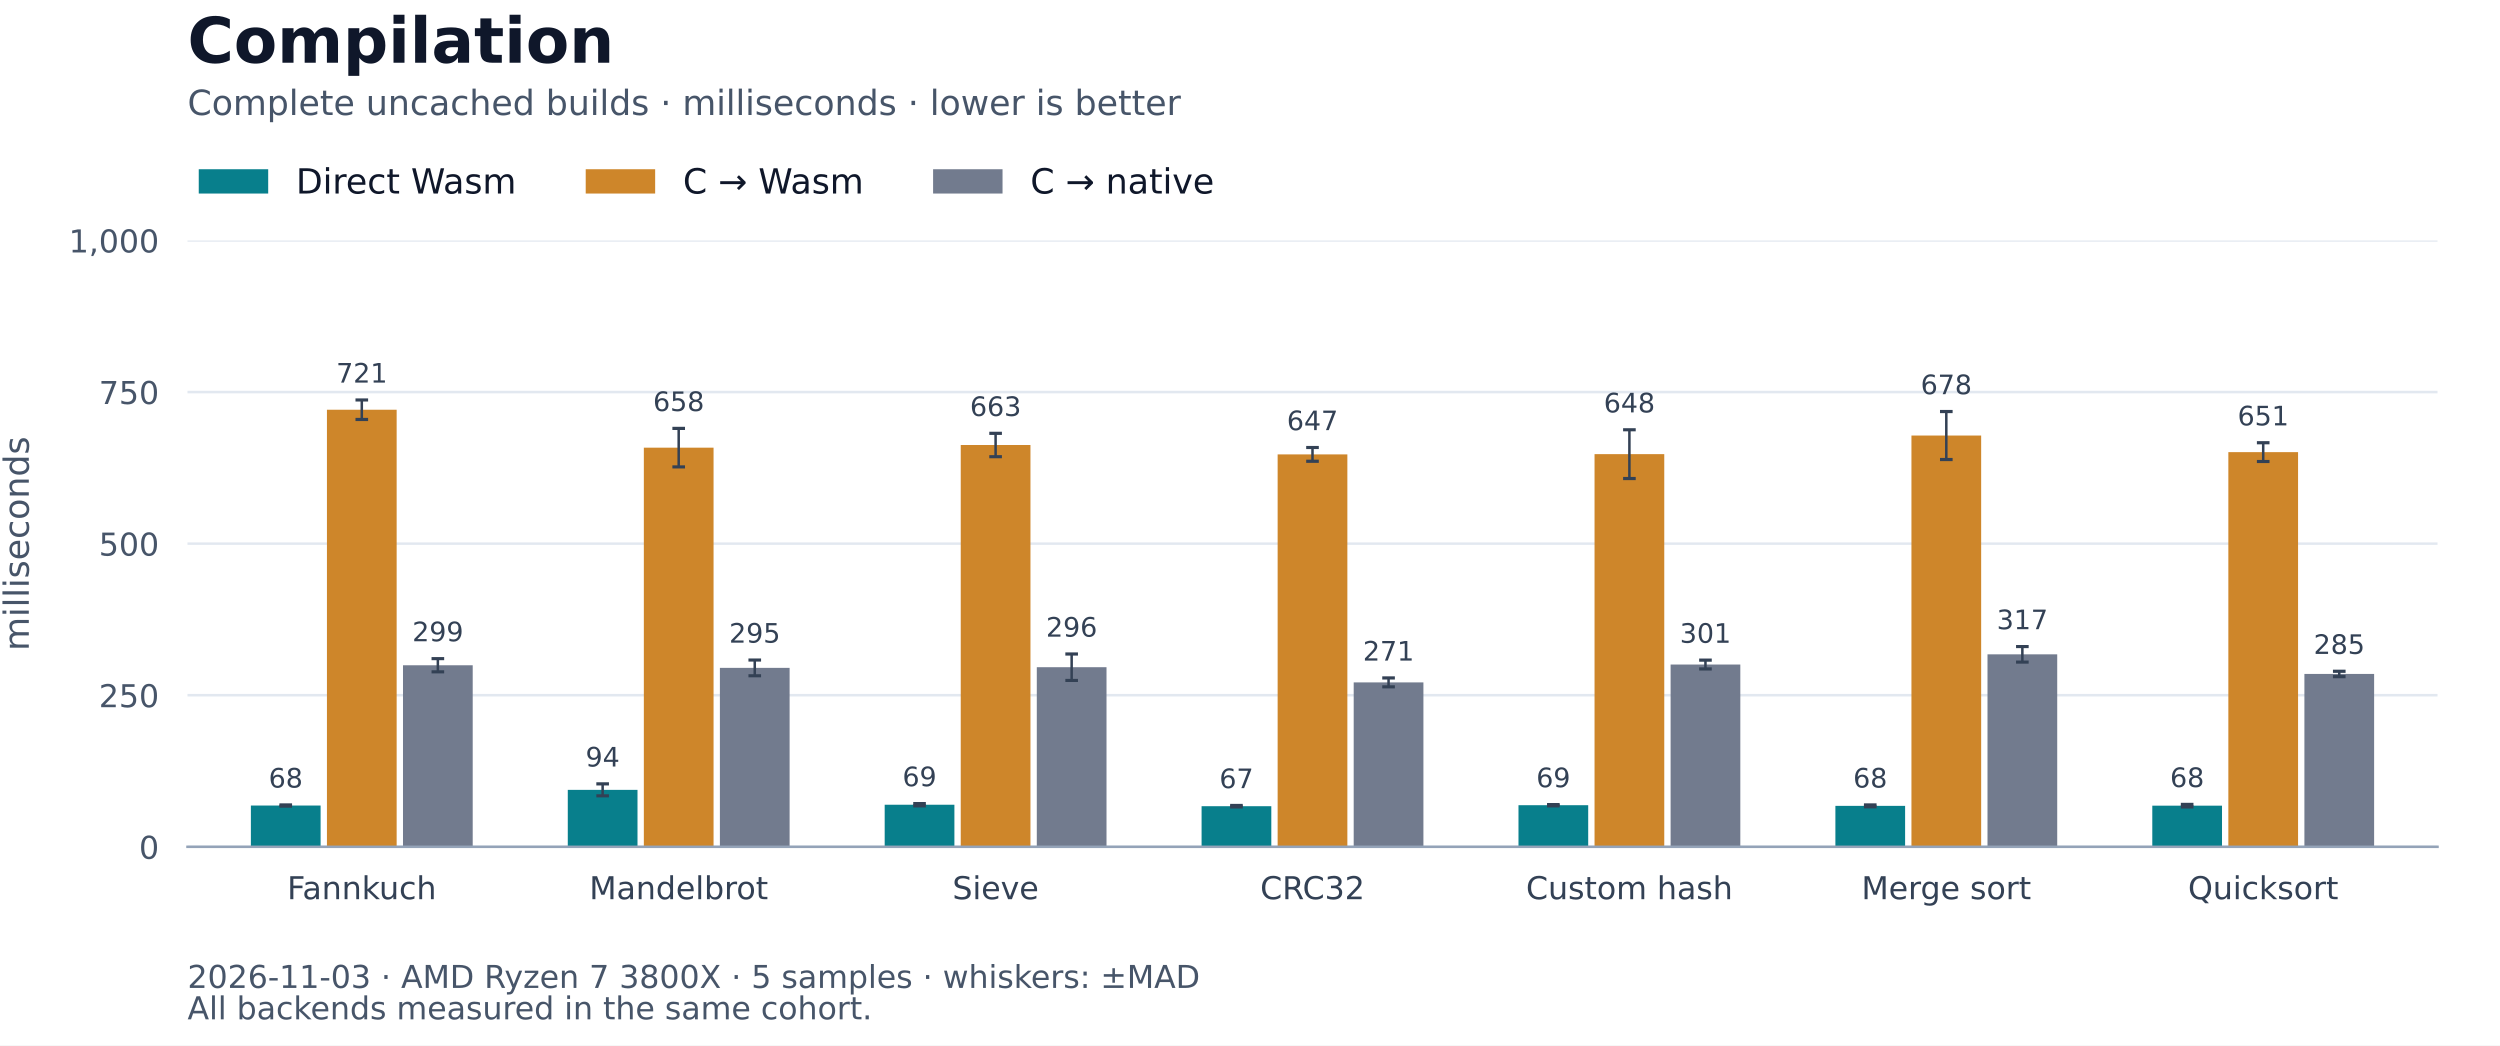
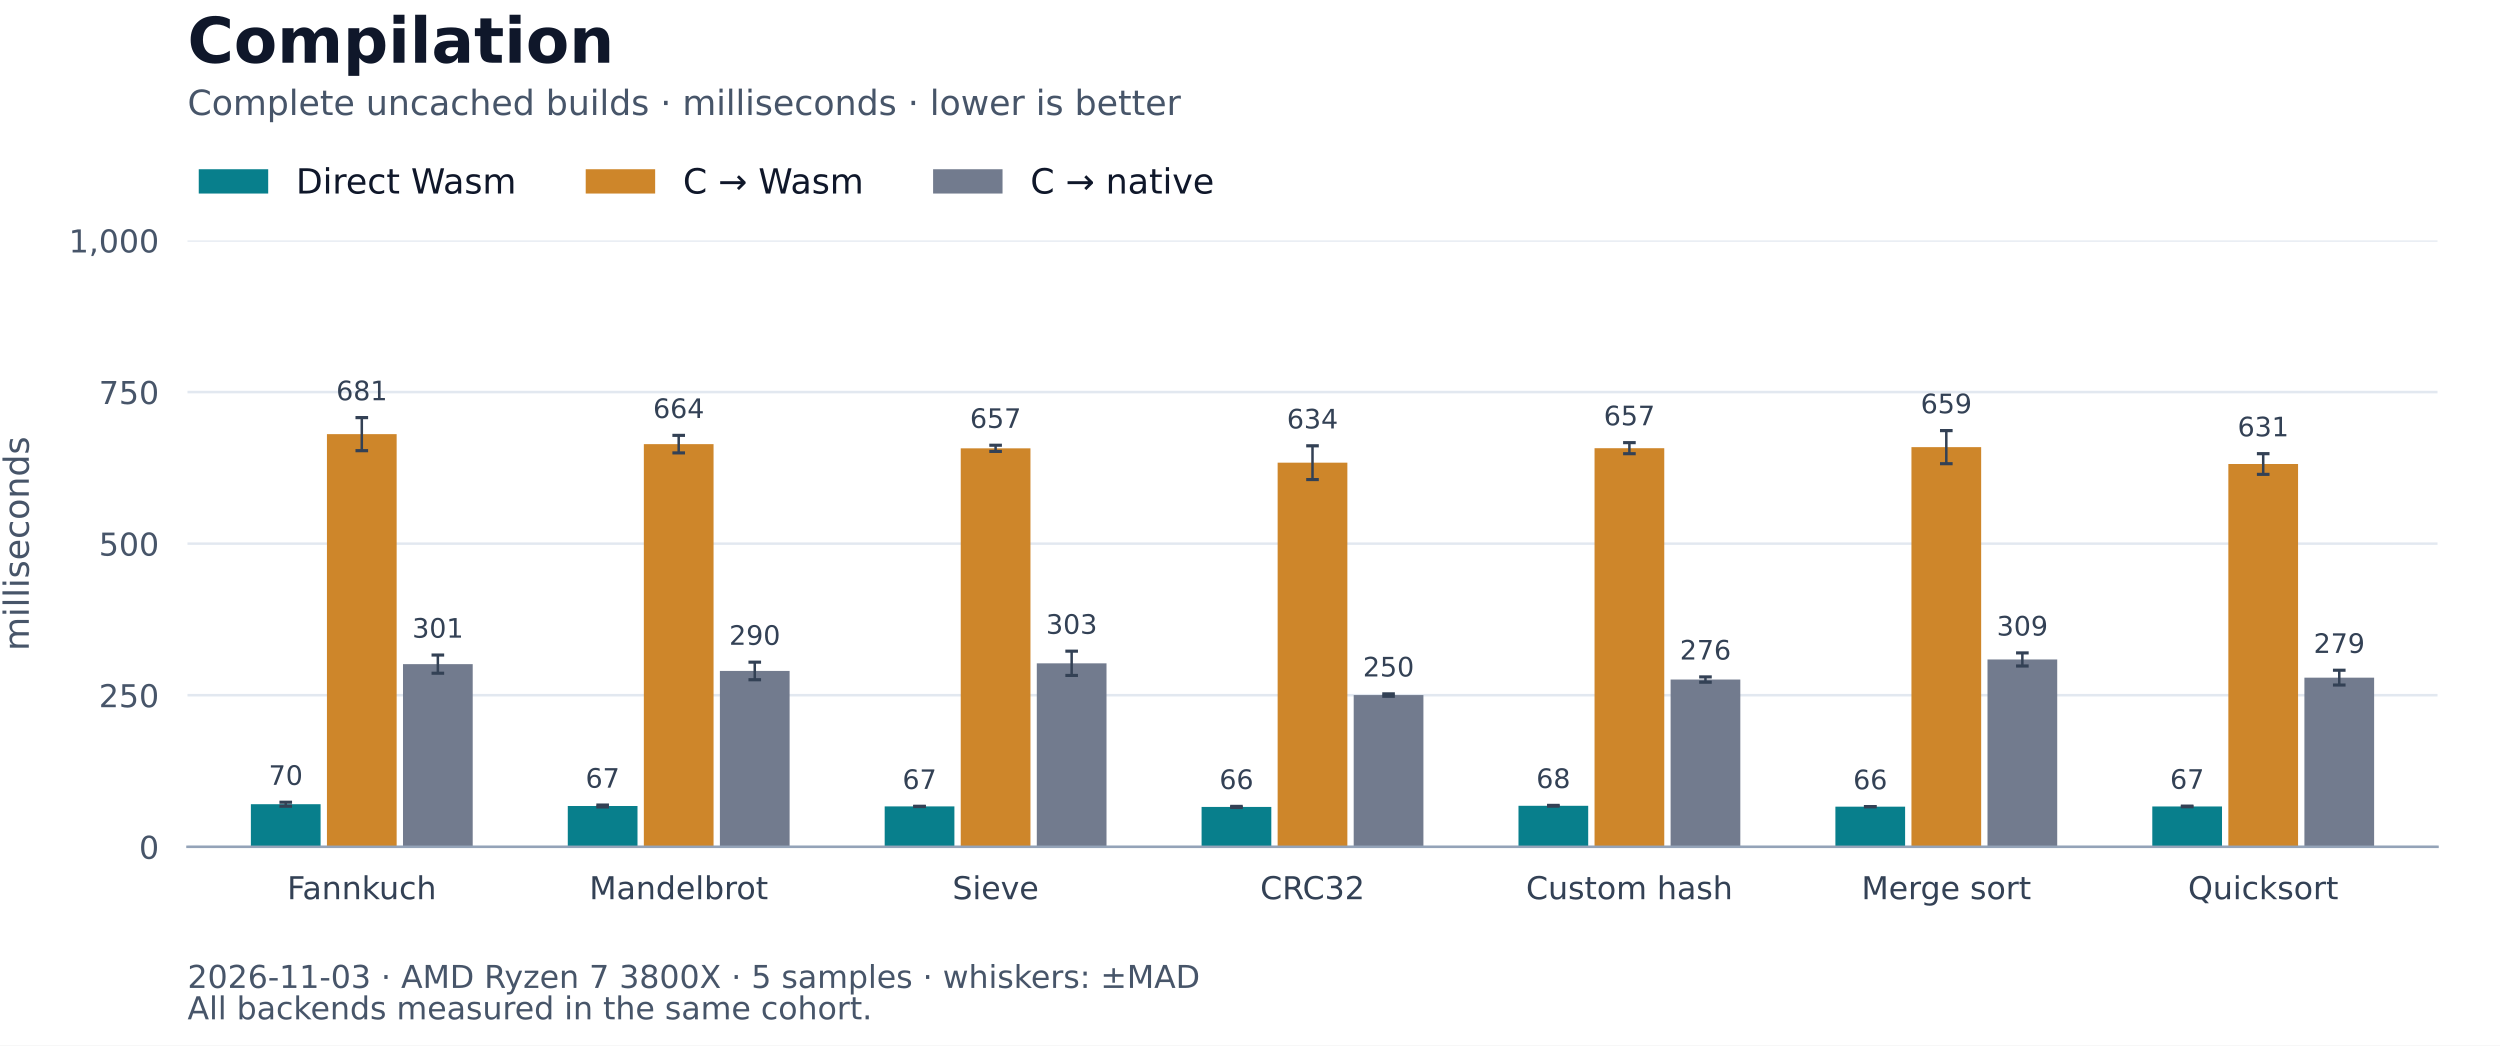
<svg xmlns="http://www.w3.org/2000/svg" xmlns:xlink="http://www.w3.org/1999/xlink" width="792pt" height="331.2pt" viewBox="0 0 792 331.2" version="1.1">
  <defs>
    <style type="text/css">*{stroke-linejoin: round; stroke-linecap: butt}</style>
  </defs>
  <g id="figure_1">
    <g id="patch_1">
      <path d="M 0 331.2 L 792 331.2 L 792 0 L 0 0 z " style="fill: #ffffff" />
    </g>
    <g id="axes_1">
      <g id="patch_2">
        <path d="M 59.4 268.272 L 772.2 268.272 L 772.2 76.176 L 59.4 76.176 z " style="fill: #ffffff" />
      </g>
      <g id="matplotlib.axis_1">
        <g id="xtick_1">
          <g id="line2d_1" />
          <g id="text_1">
            <text style="font-size: 10px; font-family: 'DejaVu Sans'; text-anchor: middle; fill: #334155" x="114.617" y="284.87" transform="rotate(-0 114.6169 284.8704)">Fannkuch</text>
          </g>
        </g>
        <g id="xtick_2">
          <g id="line2d_2" />
          <g id="text_2">
            <text style="font-size: 10px; font-family: 'DejaVu Sans'; text-anchor: middle; fill: #334155" x="215.011" y="284.87" transform="rotate(-0 215.0113 284.8704)">Mandelbrot</text>
          </g>
        </g>
        <g id="xtick_3">
          <g id="line2d_3" />
          <g id="text_3">
            <text style="font-size: 10px; font-family: 'DejaVu Sans'; text-anchor: middle; fill: #334155" x="315.406" y="284.87" transform="rotate(-0 315.4056 284.8704)">Sieve</text>
          </g>
        </g>
        <g id="xtick_4">
          <g id="line2d_4" />
          <g id="text_4">
            <text style="font-size: 10px; font-family: 'DejaVu Sans'; text-anchor: middle; fill: #334155" x="415.8" y="284.87" transform="rotate(-0 415.8 284.8697)">CRC32</text>
          </g>
        </g>
        <g id="xtick_5">
          <g id="line2d_5" />
          <g id="text_5">
            <text style="font-size: 10px; font-family: 'DejaVu Sans'; text-anchor: middle; fill: #334155" x="516.194" y="284.87" transform="rotate(-0 516.1944 284.8704)">Custom hash</text>
          </g>
        </g>
        <g id="xtick_6">
          <g id="line2d_6" />
          <g id="text_6">
            <text style="font-size: 10px; font-family: 'DejaVu Sans'; text-anchor: middle; fill: #334155" x="616.589" y="284.87" transform="rotate(-0 616.5887 284.8697)">Merge sort</text>
          </g>
        </g>
        <g id="xtick_7">
          <g id="line2d_7" />
          <g id="text_7">
            <text style="font-size: 10px; font-family: 'DejaVu Sans'; text-anchor: middle; fill: #334155" x="716.983" y="284.87" transform="rotate(-0 716.9831 284.8704)">Quicksort</text>
          </g>
        </g>
      </g>
      <g id="matplotlib.axis_2">
        <g id="ytick_1">
          <g id="line2d_8">
            <path d="M 59.4 268.272 L 772.2 268.272 " clip-path="url(#pcea0d187e5)" style="fill: none; stroke: #e2e8f0; stroke-width: 0.8; stroke-linecap: square" />
          </g>
          <g id="line2d_9" />
          <g id="text_8">
            <text style="font-size: 10px; font-family: 'DejaVu Sans'; text-anchor: end; fill: #475569" x="50.4" y="272.071" transform="rotate(-0 50.4 272.0708)">0</text>
          </g>
        </g>
        <g id="ytick_2">
          <g id="line2d_10">
            <path d="M 59.4 220.248 L 772.2 220.248 " clip-path="url(#pcea0d187e5)" style="fill: none; stroke: #e2e8f0; stroke-width: 0.8; stroke-linecap: square" />
          </g>
          <g id="line2d_11" />
          <g id="text_9">
            <text style="font-size: 10px; font-family: 'DejaVu Sans'; text-anchor: end; fill: #475569" x="50.4" y="224.047" transform="rotate(-0 50.4 224.0468)">250</text>
          </g>
        </g>
        <g id="ytick_3">
          <g id="line2d_12">
            <path d="M 59.4 172.224 L 772.2 172.224 " clip-path="url(#pcea0d187e5)" style="fill: none; stroke: #e2e8f0; stroke-width: 0.8; stroke-linecap: square" />
          </g>
          <g id="line2d_13" />
          <g id="text_10">
            <text style="font-size: 10px; font-family: 'DejaVu Sans'; text-anchor: end; fill: #475569" x="50.4" y="176.023" transform="rotate(-0 50.4 176.0228)">500</text>
          </g>
        </g>
        <g id="ytick_4">
          <g id="line2d_14">
            <path d="M 59.4 124.2 L 772.2 124.2 " clip-path="url(#pcea0d187e5)" style="fill: none; stroke: #e2e8f0; stroke-width: 0.8; stroke-linecap: square" />
          </g>
          <g id="line2d_15" />
          <g id="text_11">
            <text style="font-size: 10px; font-family: 'DejaVu Sans'; text-anchor: end; fill: #475569" x="50.4" y="127.999" transform="rotate(-0 50.4 127.9988)">750</text>
          </g>
        </g>
        <g id="ytick_5">
          <g id="line2d_16">
            <path d="M 59.4 76.176 L 772.2 76.176 " clip-path="url(#pcea0d187e5)" style="fill: none; stroke: #e2e8f0; stroke-width: 0.8; stroke-linecap: square" />
          </g>
          <g id="line2d_17" />
          <g id="text_12">
            <text style="font-size: 10px; font-family: 'DejaVu Sans'; text-anchor: end; fill: #475569" x="50.4" y="79.975" transform="rotate(-0 50.4 79.97483)">1,000</text>
          </g>
        </g>
        <g id="text_13">
          <text style="font-size: 11px; font-family: 'DejaVu Sans'; text-anchor: middle; fill: #475569" x="9.129" y="172.224" transform="rotate(-90 9.129297 172.224)">milliseconds</text>
        </g>
      </g>
      <g id="patch_3">
-         <path d="M 79.479 268.272 L 101.566 268.272 L 101.566 255.195 L 79.479 255.195 z " clip-path="url(#pcea0d187e5)" style="fill: #087f8c" />
+         <path d="M 79.479 268.272 L 101.566 268.272 L 101.566 254.777 L 79.479 254.777 z " clip-path="url(#pcea0d187e5)" style="fill: #087f8c" />
      </g>
      <g id="patch_4">
-         <path d="M 179.873 268.272 L 201.96 268.272 L 201.96 250.226 L 179.873 250.226 z " clip-path="url(#pcea0d187e5)" style="fill: #087f8c" />
+         <path d="M 179.873 268.272 L 201.96 268.272 L 201.96 255.343 L 179.873 255.343 z " clip-path="url(#pcea0d187e5)" style="fill: #087f8c" />
      </g>
      <g id="patch_5">
-         <path d="M 280.268 268.272 L 302.354 268.272 L 302.354 254.937 L 280.268 254.937 z " clip-path="url(#pcea0d187e5)" style="fill: #087f8c" />
+         <path d="M 280.268 268.272 L 302.354 268.272 L 302.354 255.476 L 280.268 255.476 z " clip-path="url(#pcea0d187e5)" style="fill: #087f8c" />
      </g>
      <g id="patch_6">
-         <path d="M 380.662 268.272 L 402.749 268.272 L 402.749 255.403 L 380.662 255.403 z " clip-path="url(#pcea0d187e5)" style="fill: #087f8c" />
+         <path d="M 380.662 268.272 L 402.749 268.272 L 402.749 255.635 L 380.662 255.635 z " clip-path="url(#pcea0d187e5)" style="fill: #087f8c" />
      </g>
      <g id="patch_7">
-         <path d="M 481.056 268.272 L 503.143 268.272 L 503.143 255.091 L 481.056 255.091 z " clip-path="url(#pcea0d187e5)" style="fill: #087f8c" />
+         <path d="M 481.056 268.272 L 503.143 268.272 L 503.143 255.268 L 481.056 255.268 z " clip-path="url(#pcea0d187e5)" style="fill: #087f8c" />
      </g>
      <g id="patch_8">
-         <path d="M 581.451 268.272 L 603.537 268.272 L 603.537 255.297 L 581.451 255.297 z " clip-path="url(#pcea0d187e5)" style="fill: #087f8c" />
+         <path d="M 581.451 268.272 L 603.537 268.272 L 603.537 255.546 L 581.451 255.546 z " clip-path="url(#pcea0d187e5)" style="fill: #087f8c" />
      </g>
      <g id="patch_9">
-         <path d="M 681.845 268.272 L 703.932 268.272 L 703.932 255.236 L 681.845 255.236 z " clip-path="url(#pcea0d187e5)" style="fill: #087f8c" />
+         <path d="M 681.845 268.272 L 703.932 268.272 L 703.932 255.481 L 681.845 255.481 z " clip-path="url(#pcea0d187e5)" style="fill: #087f8c" />
      </g>
      <g id="patch_10">
-         <path d="M 103.574 268.272 L 125.66 268.272 L 125.66 129.795 L 103.574 129.795 z " clip-path="url(#pcea0d187e5)" style="fill: #ce862a" />
+         <path d="M 103.574 268.272 L 125.66 268.272 L 125.66 137.536 L 103.574 137.536 z " clip-path="url(#pcea0d187e5)" style="fill: #ce862a" />
      </g>
      <g id="patch_11">
-         <path d="M 203.968 268.272 L 226.055 268.272 L 226.055 141.812 L 203.968 141.812 z " clip-path="url(#pcea0d187e5)" style="fill: #ce862a" />
+         <path d="M 203.968 268.272 L 226.055 268.272 L 226.055 140.698 L 203.968 140.698 z " clip-path="url(#pcea0d187e5)" style="fill: #ce862a" />
      </g>
      <g id="patch_12">
-         <path d="M 304.362 268.272 L 326.449 268.272 L 326.449 140.981 L 304.362 140.981 z " clip-path="url(#pcea0d187e5)" style="fill: #ce862a" />
+         <path d="M 304.362 268.272 L 326.449 268.272 L 326.449 142.035 L 304.362 142.035 z " clip-path="url(#pcea0d187e5)" style="fill: #ce862a" />
      </g>
      <g id="patch_13">
-         <path d="M 404.757 268.272 L 426.843 268.272 L 426.843 143.951 L 404.757 143.951 z " clip-path="url(#pcea0d187e5)" style="fill: #ce862a" />
+         <path d="M 404.757 268.272 L 426.843 268.272 L 426.843 146.577 L 404.757 146.577 z " clip-path="url(#pcea0d187e5)" style="fill: #ce862a" />
      </g>
      <g id="patch_14">
-         <path d="M 505.151 268.272 L 527.238 268.272 L 527.238 143.876 L 505.151 143.876 z " clip-path="url(#pcea0d187e5)" style="fill: #ce862a" />
+         <path d="M 505.151 268.272 L 527.238 268.272 L 527.238 141.979 L 505.151 141.979 z " clip-path="url(#pcea0d187e5)" style="fill: #ce862a" />
      </g>
      <g id="patch_15">
-         <path d="M 605.545 268.272 L 627.632 268.272 L 627.632 137.976 L 605.545 137.976 z " clip-path="url(#pcea0d187e5)" style="fill: #ce862a" />
+         <path d="M 605.545 268.272 L 627.632 268.272 L 627.632 141.659 L 605.545 141.659 z " clip-path="url(#pcea0d187e5)" style="fill: #ce862a" />
      </g>
      <g id="patch_16">
-         <path d="M 705.94 268.272 L 728.026 268.272 L 728.026 143.231 L 705.94 143.231 z " clip-path="url(#pcea0d187e5)" style="fill: #ce862a" />
+         <path d="M 705.94 268.272 L 728.026 268.272 L 728.026 146.999 L 705.94 146.999 z " clip-path="url(#pcea0d187e5)" style="fill: #ce862a" />
      </g>
      <g id="patch_17">
-         <path d="M 127.668 268.272 L 149.755 268.272 L 149.755 210.747 L 127.668 210.747 z " clip-path="url(#pcea0d187e5)" style="fill: #727b8e" />
+         <path d="M 127.668 268.272 L 149.755 268.272 L 149.755 210.398 L 127.668 210.398 z " clip-path="url(#pcea0d187e5)" style="fill: #727b8e" />
      </g>
      <g id="patch_18">
-         <path d="M 228.063 268.272 L 250.149 268.272 L 250.149 211.589 L 228.063 211.589 z " clip-path="url(#pcea0d187e5)" style="fill: #727b8e" />
+         <path d="M 228.063 268.272 L 250.149 268.272 L 250.149 212.559 L 228.063 212.559 z " clip-path="url(#pcea0d187e5)" style="fill: #727b8e" />
      </g>
      <g id="patch_19">
-         <path d="M 328.457 268.272 L 350.544 268.272 L 350.544 211.374 L 328.457 211.374 z " clip-path="url(#pcea0d187e5)" style="fill: #727b8e" />
+         <path d="M 328.457 268.272 L 350.544 268.272 L 350.544 210.135 L 328.457 210.135 z " clip-path="url(#pcea0d187e5)" style="fill: #727b8e" />
      </g>
      <g id="patch_20">
-         <path d="M 428.851 268.272 L 450.938 268.272 L 450.938 216.175 L 428.851 216.175 z " clip-path="url(#pcea0d187e5)" style="fill: #727b8e" />
+         <path d="M 428.851 268.272 L 450.938 268.272 L 450.938 220.191 L 428.851 220.191 z " clip-path="url(#pcea0d187e5)" style="fill: #727b8e" />
      </g>
      <g id="patch_21">
-         <path d="M 529.246 268.272 L 551.332 268.272 L 551.332 210.524 L 529.246 210.524 z " clip-path="url(#pcea0d187e5)" style="fill: #727b8e" />
+         <path d="M 529.246 268.272 L 551.332 268.272 L 551.332 215.284 L 529.246 215.284 z " clip-path="url(#pcea0d187e5)" style="fill: #727b8e" />
      </g>
      <g id="patch_22">
-         <path d="M 629.64 268.272 L 651.727 268.272 L 651.727 207.293 L 629.64 207.293 z " clip-path="url(#pcea0d187e5)" style="fill: #727b8e" />
+         <path d="M 629.64 268.272 L 651.727 268.272 L 651.727 208.913 L 629.64 208.913 z " clip-path="url(#pcea0d187e5)" style="fill: #727b8e" />
      </g>
      <g id="patch_23">
-         <path d="M 730.034 268.272 L 752.121 268.272 L 752.121 213.511 L 730.034 213.511 z " clip-path="url(#pcea0d187e5)" style="fill: #727b8e" />
+         <path d="M 730.034 268.272 L 752.121 268.272 L 752.121 214.679 L 730.034 214.679 z " clip-path="url(#pcea0d187e5)" style="fill: #727b8e" />
      </g>
      <g id="LineCollection_1">
-         <path d="M 90.522 255.392 L 90.522 254.998 " clip-path="url(#pcea0d187e5)" style="fill: none; stroke: #334155; stroke-width: 0.8" />
-         <path d="M 190.917 252.119 L 190.917 248.332 " clip-path="url(#pcea0d187e5)" style="fill: none; stroke: #334155; stroke-width: 0.8" />
-         <path d="M 291.311 255.307 L 291.311 254.568 " clip-path="url(#pcea0d187e5)" style="fill: none; stroke: #334155; stroke-width: 0.8" />
-         <path d="M 391.705 255.634 L 391.705 255.172 " clip-path="url(#pcea0d187e5)" style="fill: none; stroke: #334155; stroke-width: 0.8" />
-         <path d="M 492.1 255.296 L 492.1 254.886 " clip-path="url(#pcea0d187e5)" style="fill: none; stroke: #334155; stroke-width: 0.8" />
-         <path d="M 592.494 255.603 L 592.494 254.992 " clip-path="url(#pcea0d187e5)" style="fill: none; stroke: #334155; stroke-width: 0.8" />
-         <path d="M 692.888 255.639 L 692.888 254.834 " clip-path="url(#pcea0d187e5)" style="fill: none; stroke: #334155; stroke-width: 0.8" />
+         <path d="M 90.522 255.407 L 90.522 254.148 " clip-path="url(#pcea0d187e5)" style="fill: none; stroke: #334155; stroke-width: 0.8" />
+         <path d="M 190.917 255.642 L 190.917 255.043 " clip-path="url(#pcea0d187e5)" style="fill: none; stroke: #334155; stroke-width: 0.8" />
+         <path d="M 291.311 255.512 L 291.311 255.44 " clip-path="url(#pcea0d187e5)" style="fill: none; stroke: #334155; stroke-width: 0.8" />
+         <path d="M 391.705 255.819 L 391.705 255.452 " clip-path="url(#pcea0d187e5)" style="fill: none; stroke: #334155; stroke-width: 0.8" />
+         <path d="M 492.1 255.398 L 492.1 255.138 " clip-path="url(#pcea0d187e5)" style="fill: none; stroke: #334155; stroke-width: 0.8" />
+         <path d="M 592.494 255.562 L 592.494 255.531 " clip-path="url(#pcea0d187e5)" style="fill: none; stroke: #334155; stroke-width: 0.8" />
+         <path d="M 692.888 255.583 L 692.888 255.378 " clip-path="url(#pcea0d187e5)" style="fill: none; stroke: #334155; stroke-width: 0.8" />
      </g>
      <g id="line2d_18">
        <defs>
          <path id="m9f9b9ee627" d="M 2 0 L -2 -0 " style="stroke: #334155" />
        </defs>
        <g clip-path="url(#pcea0d187e5)">
-           <use xlink:href="#m9f9b9ee627" x="90.522" y="255.392" style="fill: #1f77b4; stroke: #334155" />
-           <use xlink:href="#m9f9b9ee627" x="190.917" y="252.119" style="fill: #1f77b4; stroke: #334155" />
-           <use xlink:href="#m9f9b9ee627" x="291.311" y="255.307" style="fill: #1f77b4; stroke: #334155" />
-           <use xlink:href="#m9f9b9ee627" x="391.705" y="255.634" style="fill: #1f77b4; stroke: #334155" />
-           <use xlink:href="#m9f9b9ee627" x="492.1" y="255.296" style="fill: #1f77b4; stroke: #334155" />
-           <use xlink:href="#m9f9b9ee627" x="592.494" y="255.603" style="fill: #1f77b4; stroke: #334155" />
-           <use xlink:href="#m9f9b9ee627" x="692.888" y="255.639" style="fill: #1f77b4; stroke: #334155" />
+           <use xlink:href="#m9f9b9ee627" x="90.522" y="255.407" style="fill: #1f77b4; stroke: #334155" />
+           <use xlink:href="#m9f9b9ee627" x="190.917" y="255.642" style="fill: #1f77b4; stroke: #334155" />
+           <use xlink:href="#m9f9b9ee627" x="291.311" y="255.512" style="fill: #1f77b4; stroke: #334155" />
+           <use xlink:href="#m9f9b9ee627" x="391.705" y="255.819" style="fill: #1f77b4; stroke: #334155" />
+           <use xlink:href="#m9f9b9ee627" x="492.1" y="255.398" style="fill: #1f77b4; stroke: #334155" />
+           <use xlink:href="#m9f9b9ee627" x="592.494" y="255.562" style="fill: #1f77b4; stroke: #334155" />
+           <use xlink:href="#m9f9b9ee627" x="692.888" y="255.583" style="fill: #1f77b4; stroke: #334155" />
        </g>
      </g>
      <g id="line2d_19">
        <g clip-path="url(#pcea0d187e5)">
-           <use xlink:href="#m9f9b9ee627" x="90.522" y="254.998" style="fill: #1f77b4; stroke: #334155" />
-           <use xlink:href="#m9f9b9ee627" x="190.917" y="248.332" style="fill: #1f77b4; stroke: #334155" />
-           <use xlink:href="#m9f9b9ee627" x="291.311" y="254.568" style="fill: #1f77b4; stroke: #334155" />
-           <use xlink:href="#m9f9b9ee627" x="391.705" y="255.172" style="fill: #1f77b4; stroke: #334155" />
-           <use xlink:href="#m9f9b9ee627" x="492.1" y="254.886" style="fill: #1f77b4; stroke: #334155" />
-           <use xlink:href="#m9f9b9ee627" x="592.494" y="254.992" style="fill: #1f77b4; stroke: #334155" />
-           <use xlink:href="#m9f9b9ee627" x="692.888" y="254.834" style="fill: #1f77b4; stroke: #334155" />
+           <use xlink:href="#m9f9b9ee627" x="90.522" y="254.148" style="fill: #1f77b4; stroke: #334155" />
+           <use xlink:href="#m9f9b9ee627" x="190.917" y="255.043" style="fill: #1f77b4; stroke: #334155" />
+           <use xlink:href="#m9f9b9ee627" x="291.311" y="255.44" style="fill: #1f77b4; stroke: #334155" />
+           <use xlink:href="#m9f9b9ee627" x="391.705" y="255.452" style="fill: #1f77b4; stroke: #334155" />
+           <use xlink:href="#m9f9b9ee627" x="492.1" y="255.138" style="fill: #1f77b4; stroke: #334155" />
+           <use xlink:href="#m9f9b9ee627" x="592.494" y="255.531" style="fill: #1f77b4; stroke: #334155" />
+           <use xlink:href="#m9f9b9ee627" x="692.888" y="255.378" style="fill: #1f77b4; stroke: #334155" />
        </g>
      </g>
      <g id="LineCollection_2">
-         <path d="M 114.617 132.884 L 114.617 126.705 " clip-path="url(#pcea0d187e5)" style="fill: none; stroke: #334155; stroke-width: 0.8" />
-         <path d="M 215.011 147.908 L 215.011 135.716 " clip-path="url(#pcea0d187e5)" style="fill: none; stroke: #334155; stroke-width: 0.8" />
-         <path d="M 315.406 144.679 L 315.406 137.282 " clip-path="url(#pcea0d187e5)" style="fill: none; stroke: #334155; stroke-width: 0.8" />
-         <path d="M 415.8 146.128 L 415.8 141.773 " clip-path="url(#pcea0d187e5)" style="fill: none; stroke: #334155; stroke-width: 0.8" />
-         <path d="M 516.194 151.603 L 516.194 136.149 " clip-path="url(#pcea0d187e5)" style="fill: none; stroke: #334155; stroke-width: 0.8" />
-         <path d="M 616.589 145.579 L 616.589 130.373 " clip-path="url(#pcea0d187e5)" style="fill: none; stroke: #334155; stroke-width: 0.8" />
-         <path d="M 716.983 146.204 L 716.983 140.257 " clip-path="url(#pcea0d187e5)" style="fill: none; stroke: #334155; stroke-width: 0.8" />
+         <path d="M 114.617 142.774 L 114.617 132.297 " clip-path="url(#pcea0d187e5)" style="fill: none; stroke: #334155; stroke-width: 0.8" />
+         <path d="M 215.011 143.476 L 215.011 137.92 " clip-path="url(#pcea0d187e5)" style="fill: none; stroke: #334155; stroke-width: 0.8" />
+         <path d="M 315.406 143.017 L 315.406 141.053 " clip-path="url(#pcea0d187e5)" style="fill: none; stroke: #334155; stroke-width: 0.8" />
+         <path d="M 415.8 151.923 L 415.8 141.231 " clip-path="url(#pcea0d187e5)" style="fill: none; stroke: #334155; stroke-width: 0.8" />
+         <path d="M 516.194 143.735 L 516.194 140.224 " clip-path="url(#pcea0d187e5)" style="fill: none; stroke: #334155; stroke-width: 0.8" />
+         <path d="M 616.589 146.901 L 616.589 136.416 " clip-path="url(#pcea0d187e5)" style="fill: none; stroke: #334155; stroke-width: 0.8" />
+         <path d="M 716.983 150.278 L 716.983 143.72 " clip-path="url(#pcea0d187e5)" style="fill: none; stroke: #334155; stroke-width: 0.8" />
      </g>
      <g id="line2d_20">
        <g clip-path="url(#pcea0d187e5)">
-           <use xlink:href="#m9f9b9ee627" x="114.617" y="132.884" style="fill: #1f77b4; stroke: #334155" />
-           <use xlink:href="#m9f9b9ee627" x="215.011" y="147.908" style="fill: #1f77b4; stroke: #334155" />
-           <use xlink:href="#m9f9b9ee627" x="315.406" y="144.679" style="fill: #1f77b4; stroke: #334155" />
-           <use xlink:href="#m9f9b9ee627" x="415.8" y="146.128" style="fill: #1f77b4; stroke: #334155" />
-           <use xlink:href="#m9f9b9ee627" x="516.194" y="151.603" style="fill: #1f77b4; stroke: #334155" />
-           <use xlink:href="#m9f9b9ee627" x="616.589" y="145.579" style="fill: #1f77b4; stroke: #334155" />
-           <use xlink:href="#m9f9b9ee627" x="716.983" y="146.204" style="fill: #1f77b4; stroke: #334155" />
+           <use xlink:href="#m9f9b9ee627" x="114.617" y="142.774" style="fill: #1f77b4; stroke: #334155" />
+           <use xlink:href="#m9f9b9ee627" x="215.011" y="143.476" style="fill: #1f77b4; stroke: #334155" />
+           <use xlink:href="#m9f9b9ee627" x="315.406" y="143.017" style="fill: #1f77b4; stroke: #334155" />
+           <use xlink:href="#m9f9b9ee627" x="415.8" y="151.923" style="fill: #1f77b4; stroke: #334155" />
+           <use xlink:href="#m9f9b9ee627" x="516.194" y="143.735" style="fill: #1f77b4; stroke: #334155" />
+           <use xlink:href="#m9f9b9ee627" x="616.589" y="146.901" style="fill: #1f77b4; stroke: #334155" />
+           <use xlink:href="#m9f9b9ee627" x="716.983" y="150.278" style="fill: #1f77b4; stroke: #334155" />
        </g>
      </g>
      <g id="line2d_21">
        <g clip-path="url(#pcea0d187e5)">
-           <use xlink:href="#m9f9b9ee627" x="114.617" y="126.705" style="fill: #1f77b4; stroke: #334155" />
-           <use xlink:href="#m9f9b9ee627" x="215.011" y="135.716" style="fill: #1f77b4; stroke: #334155" />
-           <use xlink:href="#m9f9b9ee627" x="315.406" y="137.282" style="fill: #1f77b4; stroke: #334155" />
-           <use xlink:href="#m9f9b9ee627" x="415.8" y="141.773" style="fill: #1f77b4; stroke: #334155" />
-           <use xlink:href="#m9f9b9ee627" x="516.194" y="136.149" style="fill: #1f77b4; stroke: #334155" />
-           <use xlink:href="#m9f9b9ee627" x="616.589" y="130.373" style="fill: #1f77b4; stroke: #334155" />
-           <use xlink:href="#m9f9b9ee627" x="716.983" y="140.257" style="fill: #1f77b4; stroke: #334155" />
+           <use xlink:href="#m9f9b9ee627" x="114.617" y="132.297" style="fill: #1f77b4; stroke: #334155" />
+           <use xlink:href="#m9f9b9ee627" x="215.011" y="137.92" style="fill: #1f77b4; stroke: #334155" />
+           <use xlink:href="#m9f9b9ee627" x="315.406" y="141.053" style="fill: #1f77b4; stroke: #334155" />
+           <use xlink:href="#m9f9b9ee627" x="415.8" y="141.231" style="fill: #1f77b4; stroke: #334155" />
+           <use xlink:href="#m9f9b9ee627" x="516.194" y="140.224" style="fill: #1f77b4; stroke: #334155" />
+           <use xlink:href="#m9f9b9ee627" x="616.589" y="136.416" style="fill: #1f77b4; stroke: #334155" />
+           <use xlink:href="#m9f9b9ee627" x="716.983" y="143.72" style="fill: #1f77b4; stroke: #334155" />
        </g>
      </g>
      <g id="LineCollection_3">
-         <path d="M 138.712 212.84 L 138.712 208.653 " clip-path="url(#pcea0d187e5)" style="fill: none; stroke: #334155; stroke-width: 0.8" />
-         <path d="M 239.106 214.086 L 239.106 209.092 " clip-path="url(#pcea0d187e5)" style="fill: none; stroke: #334155; stroke-width: 0.8" />
-         <path d="M 339.5 215.56 L 339.5 207.188 " clip-path="url(#pcea0d187e5)" style="fill: none; stroke: #334155; stroke-width: 0.8" />
-         <path d="M 439.895 217.582 L 439.895 214.768 " clip-path="url(#pcea0d187e5)" style="fill: none; stroke: #334155; stroke-width: 0.8" />
-         <path d="M 540.289 211.914 L 540.289 209.133 " clip-path="url(#pcea0d187e5)" style="fill: none; stroke: #334155; stroke-width: 0.8" />
-         <path d="M 640.683 209.753 L 640.683 204.833 " clip-path="url(#pcea0d187e5)" style="fill: none; stroke: #334155; stroke-width: 0.8" />
-         <path d="M 741.078 214.367 L 741.078 212.655 " clip-path="url(#pcea0d187e5)" style="fill: none; stroke: #334155; stroke-width: 0.8" />
+         <path d="M 138.712 213.28 L 138.712 207.515 " clip-path="url(#pcea0d187e5)" style="fill: none; stroke: #334155; stroke-width: 0.8" />
+         <path d="M 239.106 215.339 L 239.106 209.779 " clip-path="url(#pcea0d187e5)" style="fill: none; stroke: #334155; stroke-width: 0.8" />
+         <path d="M 339.5 213.984 L 339.5 206.286 " clip-path="url(#pcea0d187e5)" style="fill: none; stroke: #334155; stroke-width: 0.8" />
+         <path d="M 439.895 220.578 L 439.895 219.803 " clip-path="url(#pcea0d187e5)" style="fill: none; stroke: #334155; stroke-width: 0.8" />
+         <path d="M 540.289 216.125 L 540.289 214.443 " clip-path="url(#pcea0d187e5)" style="fill: none; stroke: #334155; stroke-width: 0.8" />
+         <path d="M 640.683 210.99 L 640.683 206.836 " clip-path="url(#pcea0d187e5)" style="fill: none; stroke: #334155; stroke-width: 0.8" />
+         <path d="M 741.078 217.021 L 741.078 212.337 " clip-path="url(#pcea0d187e5)" style="fill: none; stroke: #334155; stroke-width: 0.8" />
      </g>
      <g id="line2d_22">
        <g clip-path="url(#pcea0d187e5)">
-           <use xlink:href="#m9f9b9ee627" x="138.712" y="212.84" style="fill: #1f77b4; stroke: #334155" />
-           <use xlink:href="#m9f9b9ee627" x="239.106" y="214.086" style="fill: #1f77b4; stroke: #334155" />
-           <use xlink:href="#m9f9b9ee627" x="339.5" y="215.56" style="fill: #1f77b4; stroke: #334155" />
-           <use xlink:href="#m9f9b9ee627" x="439.895" y="217.582" style="fill: #1f77b4; stroke: #334155" />
-           <use xlink:href="#m9f9b9ee627" x="540.289" y="211.914" style="fill: #1f77b4; stroke: #334155" />
-           <use xlink:href="#m9f9b9ee627" x="640.683" y="209.753" style="fill: #1f77b4; stroke: #334155" />
-           <use xlink:href="#m9f9b9ee627" x="741.078" y="214.367" style="fill: #1f77b4; stroke: #334155" />
+           <use xlink:href="#m9f9b9ee627" x="138.712" y="213.28" style="fill: #1f77b4; stroke: #334155" />
+           <use xlink:href="#m9f9b9ee627" x="239.106" y="215.339" style="fill: #1f77b4; stroke: #334155" />
+           <use xlink:href="#m9f9b9ee627" x="339.5" y="213.984" style="fill: #1f77b4; stroke: #334155" />
+           <use xlink:href="#m9f9b9ee627" x="439.895" y="220.578" style="fill: #1f77b4; stroke: #334155" />
+           <use xlink:href="#m9f9b9ee627" x="540.289" y="216.125" style="fill: #1f77b4; stroke: #334155" />
+           <use xlink:href="#m9f9b9ee627" x="640.683" y="210.99" style="fill: #1f77b4; stroke: #334155" />
+           <use xlink:href="#m9f9b9ee627" x="741.078" y="217.021" style="fill: #1f77b4; stroke: #334155" />
        </g>
      </g>
      <g id="line2d_23">
        <g clip-path="url(#pcea0d187e5)">
-           <use xlink:href="#m9f9b9ee627" x="138.712" y="208.653" style="fill: #1f77b4; stroke: #334155" />
-           <use xlink:href="#m9f9b9ee627" x="239.106" y="209.092" style="fill: #1f77b4; stroke: #334155" />
-           <use xlink:href="#m9f9b9ee627" x="339.5" y="207.188" style="fill: #1f77b4; stroke: #334155" />
-           <use xlink:href="#m9f9b9ee627" x="439.895" y="214.768" style="fill: #1f77b4; stroke: #334155" />
-           <use xlink:href="#m9f9b9ee627" x="540.289" y="209.133" style="fill: #1f77b4; stroke: #334155" />
-           <use xlink:href="#m9f9b9ee627" x="640.683" y="204.833" style="fill: #1f77b4; stroke: #334155" />
-           <use xlink:href="#m9f9b9ee627" x="741.078" y="212.655" style="fill: #1f77b4; stroke: #334155" />
+           <use xlink:href="#m9f9b9ee627" x="138.712" y="207.515" style="fill: #1f77b4; stroke: #334155" />
+           <use xlink:href="#m9f9b9ee627" x="239.106" y="209.779" style="fill: #1f77b4; stroke: #334155" />
+           <use xlink:href="#m9f9b9ee627" x="339.5" y="206.286" style="fill: #1f77b4; stroke: #334155" />
+           <use xlink:href="#m9f9b9ee627" x="439.895" y="219.803" style="fill: #1f77b4; stroke: #334155" />
+           <use xlink:href="#m9f9b9ee627" x="540.289" y="214.443" style="fill: #1f77b4; stroke: #334155" />
+           <use xlink:href="#m9f9b9ee627" x="640.683" y="206.836" style="fill: #1f77b4; stroke: #334155" />
+           <use xlink:href="#m9f9b9ee627" x="741.078" y="212.337" style="fill: #1f77b4; stroke: #334155" />
        </g>
      </g>
      <g id="patch_24">
        <path d="M 59.4 268.272 L 772.2 268.272 " style="fill: none; stroke: #94a3b8; stroke-width: 0.8; stroke-linejoin: miter; stroke-linecap: square" />
      </g>
      <g id="text_14">
-         <text style="font-size: 8.5px; font-family: 'DejaVu Sans'; text-anchor: middle; fill: #334155" x="90.522" y="249.498" transform="rotate(-0 90.52225 249.4983)">68</text>
+         <text style="font-size: 8.5px; font-family: 'DejaVu Sans'; text-anchor: middle; fill: #334155" x="90.522" y="248.648" transform="rotate(-0 90.52225 248.6479)">70</text>
      </g>
      <g id="text_15">
-         <text style="font-size: 8.5px; font-family: 'DejaVu Sans'; text-anchor: middle; fill: #334155" x="190.917" y="242.833" transform="rotate(-0 190.9166 242.8327)">94</text>
+         <text style="font-size: 8.5px; font-family: 'DejaVu Sans'; text-anchor: middle; fill: #334155" x="190.917" y="249.543" transform="rotate(-0 190.9166 249.543)">67</text>
      </g>
      <g id="text_16">
-         <text style="font-size: 8.5px; font-family: 'DejaVu Sans'; text-anchor: middle; fill: #334155" x="291.311" y="249.068" transform="rotate(-0 291.311 249.0682)">69</text>
+         <text style="font-size: 8.5px; font-family: 'DejaVu Sans'; text-anchor: middle; fill: #334155" x="291.311" y="249.941" transform="rotate(-0 291.311 249.9406)">67</text>
      </g>
      <g id="text_17">
-         <text style="font-size: 8.5px; font-family: 'DejaVu Sans'; text-anchor: middle; fill: #334155" x="391.705" y="249.672" transform="rotate(-0 391.7054 249.6725)">67</text>
+         <text style="font-size: 8.5px; font-family: 'DejaVu Sans'; text-anchor: middle; fill: #334155" x="391.705" y="249.952" transform="rotate(-0 391.7054 249.9519)">66</text>
      </g>
      <g id="text_18">
-         <text style="font-size: 8.5px; font-family: 'DejaVu Sans'; text-anchor: middle; fill: #334155" x="492.1" y="249.387" transform="rotate(-0 492.0997 249.3867)">69</text>
+         <text style="font-size: 8.5px; font-family: 'DejaVu Sans'; text-anchor: middle; fill: #334155" x="492.1" y="249.639" transform="rotate(-0 492.0997 249.6386)">68</text>
      </g>
      <g id="text_19">
-         <text style="font-size: 8.5px; font-family: 'DejaVu Sans'; text-anchor: middle; fill: #334155" x="592.494" y="249.492" transform="rotate(-0 592.4941 249.4922)">68</text>
+         <text style="font-size: 8.5px; font-family: 'DejaVu Sans'; text-anchor: middle; fill: #334155" x="592.494" y="250.031" transform="rotate(-0 592.4941 250.0309)">66</text>
      </g>
      <g id="text_20">
-         <text style="font-size: 8.5px; font-family: 'DejaVu Sans'; text-anchor: middle; fill: #334155" x="692.888" y="249.334" transform="rotate(-0 692.8885 249.3339)">68</text>
+         <text style="font-size: 8.5px; font-family: 'DejaVu Sans'; text-anchor: middle; fill: #334155" x="692.888" y="249.879" transform="rotate(-0 692.8885 249.8787)">67</text>
      </g>
      <g id="text_21">
-         <text style="font-size: 8.5px; font-family: 'DejaVu Sans'; text-anchor: middle; fill: #334155" x="114.617" y="121.205" transform="rotate(-0 114.6169 121.2054)">721</text>
+         <text style="font-size: 8.5px; font-family: 'DejaVu Sans'; text-anchor: middle; fill: #334155" x="114.617" y="126.797" transform="rotate(-0 114.6169 126.7974)">681</text>
      </g>
      <g id="text_22">
-         <text style="font-size: 8.5px; font-family: 'DejaVu Sans'; text-anchor: middle; fill: #334155" x="215.011" y="130.216" transform="rotate(-0 215.0113 130.2162)">658</text>
+         <text style="font-size: 8.5px; font-family: 'DejaVu Sans'; text-anchor: middle; fill: #334155" x="215.011" y="132.42" transform="rotate(-0 215.0113 132.4203)">664</text>
      </g>
      <g id="text_23">
-         <text style="font-size: 8.5px; font-family: 'DejaVu Sans'; text-anchor: middle; fill: #334155" x="315.406" y="131.783" transform="rotate(-0 315.4056 131.7826)">663</text>
+         <text style="font-size: 8.5px; font-family: 'DejaVu Sans'; text-anchor: middle; fill: #334155" x="315.406" y="135.553" transform="rotate(-0 315.4056 135.5529)">657</text>
      </g>
      <g id="text_24">
-         <text style="font-size: 8.5px; font-family: 'DejaVu Sans'; text-anchor: middle; fill: #334155" x="415.8" y="136.273" transform="rotate(-0 415.8 136.2733)">647</text>
+         <text style="font-size: 8.5px; font-family: 'DejaVu Sans'; text-anchor: middle; fill: #334155" x="415.8" y="135.731" transform="rotate(-0 415.8 135.7311)">634</text>
      </g>
      <g id="text_25">
-         <text style="font-size: 8.5px; font-family: 'DejaVu Sans'; text-anchor: middle; fill: #334155" x="516.194" y="130.649" transform="rotate(-0 516.1944 130.6489)">648</text>
+         <text style="font-size: 8.5px; font-family: 'DejaVu Sans'; text-anchor: middle; fill: #334155" x="516.194" y="134.724" transform="rotate(-0 516.1944 134.7238)">657</text>
      </g>
      <g id="text_26">
-         <text style="font-size: 8.5px; font-family: 'DejaVu Sans'; text-anchor: middle; fill: #334155" x="616.589" y="124.873" transform="rotate(-0 616.5887 124.873)">678</text>
+         <text style="font-size: 8.5px; font-family: 'DejaVu Sans'; text-anchor: middle; fill: #334155" x="616.589" y="130.917" transform="rotate(-0 616.5887 130.9167)">659</text>
      </g>
      <g id="text_27">
-         <text style="font-size: 8.5px; font-family: 'DejaVu Sans'; text-anchor: middle; fill: #334155" x="716.983" y="134.758" transform="rotate(-0 716.9831 134.7578)">651</text>
+         <text style="font-size: 8.5px; font-family: 'DejaVu Sans'; text-anchor: middle; fill: #334155" x="716.983" y="138.221" transform="rotate(-0 716.9831 138.2206)">631</text>
      </g>
      <g id="text_28">
-         <text style="font-size: 8.5px; font-family: 'DejaVu Sans'; text-anchor: middle; fill: #334155" x="138.712" y="203.153" transform="rotate(-0 138.7115 203.1535)">299</text>
+         <text style="font-size: 8.5px; font-family: 'DejaVu Sans'; text-anchor: middle; fill: #334155" x="138.712" y="202.015" transform="rotate(-0 138.7115 202.0154)">301</text>
      </g>
      <g id="text_29">
-         <text style="font-size: 8.5px; font-family: 'DejaVu Sans'; text-anchor: middle; fill: #334155" x="239.106" y="203.592" transform="rotate(-0 239.1059 203.5923)">295</text>
+         <text style="font-size: 8.5px; font-family: 'DejaVu Sans'; text-anchor: middle; fill: #334155" x="239.106" y="204.279" transform="rotate(-0 239.1059 204.2789)">290</text>
      </g>
      <g id="text_30">
-         <text style="font-size: 8.5px; font-family: 'DejaVu Sans'; text-anchor: middle; fill: #334155" x="339.5" y="201.689" transform="rotate(-0 339.5003 201.6885)">296</text>
+         <text style="font-size: 8.5px; font-family: 'DejaVu Sans'; text-anchor: middle; fill: #334155" x="339.5" y="200.786" transform="rotate(-0 339.5003 200.7859)">303</text>
      </g>
      <g id="text_31">
-         <text style="font-size: 8.5px; font-family: 'DejaVu Sans'; text-anchor: middle; fill: #334155" x="439.895" y="209.269" transform="rotate(-0 439.8946 209.2685)">271</text>
+         <text style="font-size: 8.5px; font-family: 'DejaVu Sans'; text-anchor: middle; fill: #334155" x="439.895" y="214.304" transform="rotate(-0 439.8946 214.3036)">250</text>
      </g>
      <g id="text_32">
-         <text style="font-size: 8.5px; font-family: 'DejaVu Sans'; text-anchor: middle; fill: #334155" x="540.289" y="203.633" transform="rotate(-0 540.289 203.6335)">301</text>
+         <text style="font-size: 8.5px; font-family: 'DejaVu Sans'; text-anchor: middle; fill: #334155" x="540.289" y="208.944" transform="rotate(-0 540.289 208.9438)">276</text>
      </g>
      <g id="text_33">
-         <text style="font-size: 8.5px; font-family: 'DejaVu Sans'; text-anchor: middle; fill: #334155" x="640.683" y="199.333" transform="rotate(-0 640.6834 199.3331)">317</text>
+         <text style="font-size: 8.5px; font-family: 'DejaVu Sans'; text-anchor: middle; fill: #334155" x="640.683" y="201.336" transform="rotate(-0 640.6834 201.3359)">309</text>
      </g>
      <g id="text_34">
-         <text style="font-size: 8.5px; font-family: 'DejaVu Sans'; text-anchor: middle; fill: #334155" x="741.078" y="207.155" transform="rotate(-0 741.0777 207.1549)">285</text>
+         <text style="font-size: 8.5px; font-family: 'DejaVu Sans'; text-anchor: middle; fill: #334155" x="741.078" y="206.837" transform="rotate(-0 741.0777 206.8373)">279</text>
      </g>
    </g>
    <g id="text_35">
      <text style="font-weight: 700; font-size: 20px; font-family: 'DejaVu Sans'; text-anchor: start; fill: #0f172a" x="59.4" y="19.872" transform="rotate(-0 59.4 19.872)">Compilation</text>
    </g>
    <g id="text_36">
      <text style="font-size: 11px; font-family: 'DejaVu Sans'; text-anchor: start; fill: #475569" x="59.4" y="36.432" transform="rotate(-0 59.4 36.432)">Complete uncached builds · milliseconds · lower is better</text>
    </g>
    <g id="text_37">
      <text style="font-size: 10px; font-family: 'DejaVu Sans'; text-anchor: start; fill: #475569" x="59.4" y="312.984" transform="rotate(-0 59.4 312.984)">2026-11-03 · AMD Ryzen 7 3800X · 5 samples · whiskers: ±MAD</text>
    </g>
    <g id="text_38">
      <text style="font-size: 10px; font-family: 'DejaVu Sans'; text-anchor: start; fill: #475569" x="59.4" y="322.92" transform="rotate(-0 59.4 322.92)">All backends measured in the same cohort.</text>
    </g>
    <g id="legend_1">
      <g id="patch_25">
        <path d="M 62.964 61.314 L 84.964 61.314 L 84.964 53.614 L 62.964 53.614 z " style="fill: #087f8c" />
      </g>
      <g id="text_39">
        <text style="font-size: 11px; font-family: 'DejaVu Sans'; text-anchor: start; fill: #0f172a" x="93.764" y="61.314" transform="rotate(-0 93.764 61.31428)">Direct Wasm</text>
      </g>
      <g id="patch_26">
        <path d="M 185.554 61.314 L 207.554 61.314 L 207.554 53.614 L 185.554 53.614 z " style="fill: #ce862a" />
      </g>
      <g id="text_40">
        <text style="font-size: 11px; font-family: 'DejaVu Sans'; text-anchor: start; fill: #0f172a" x="216.354" y="61.314" transform="rotate(-0 216.3538 61.31428)">C → Wasm</text>
      </g>
      <g id="patch_27">
        <path d="M 295.604 61.314 L 317.604 61.314 L 317.604 53.614 L 295.604 53.614 z " style="fill: #727b8e" />
      </g>
      <g id="text_41">
        <text style="font-size: 11px; font-family: 'DejaVu Sans'; text-anchor: start; fill: #0f172a" x="326.404" y="61.314" transform="rotate(-0 326.4037 61.31428)">C → native</text>
      </g>
    </g>
  </g>
  <defs>
    <clipPath id="pcea0d187e5">
      <rect x="59.4" y="76.176" width="712.8" height="192.096" />
    </clipPath>
  </defs>
</svg>
